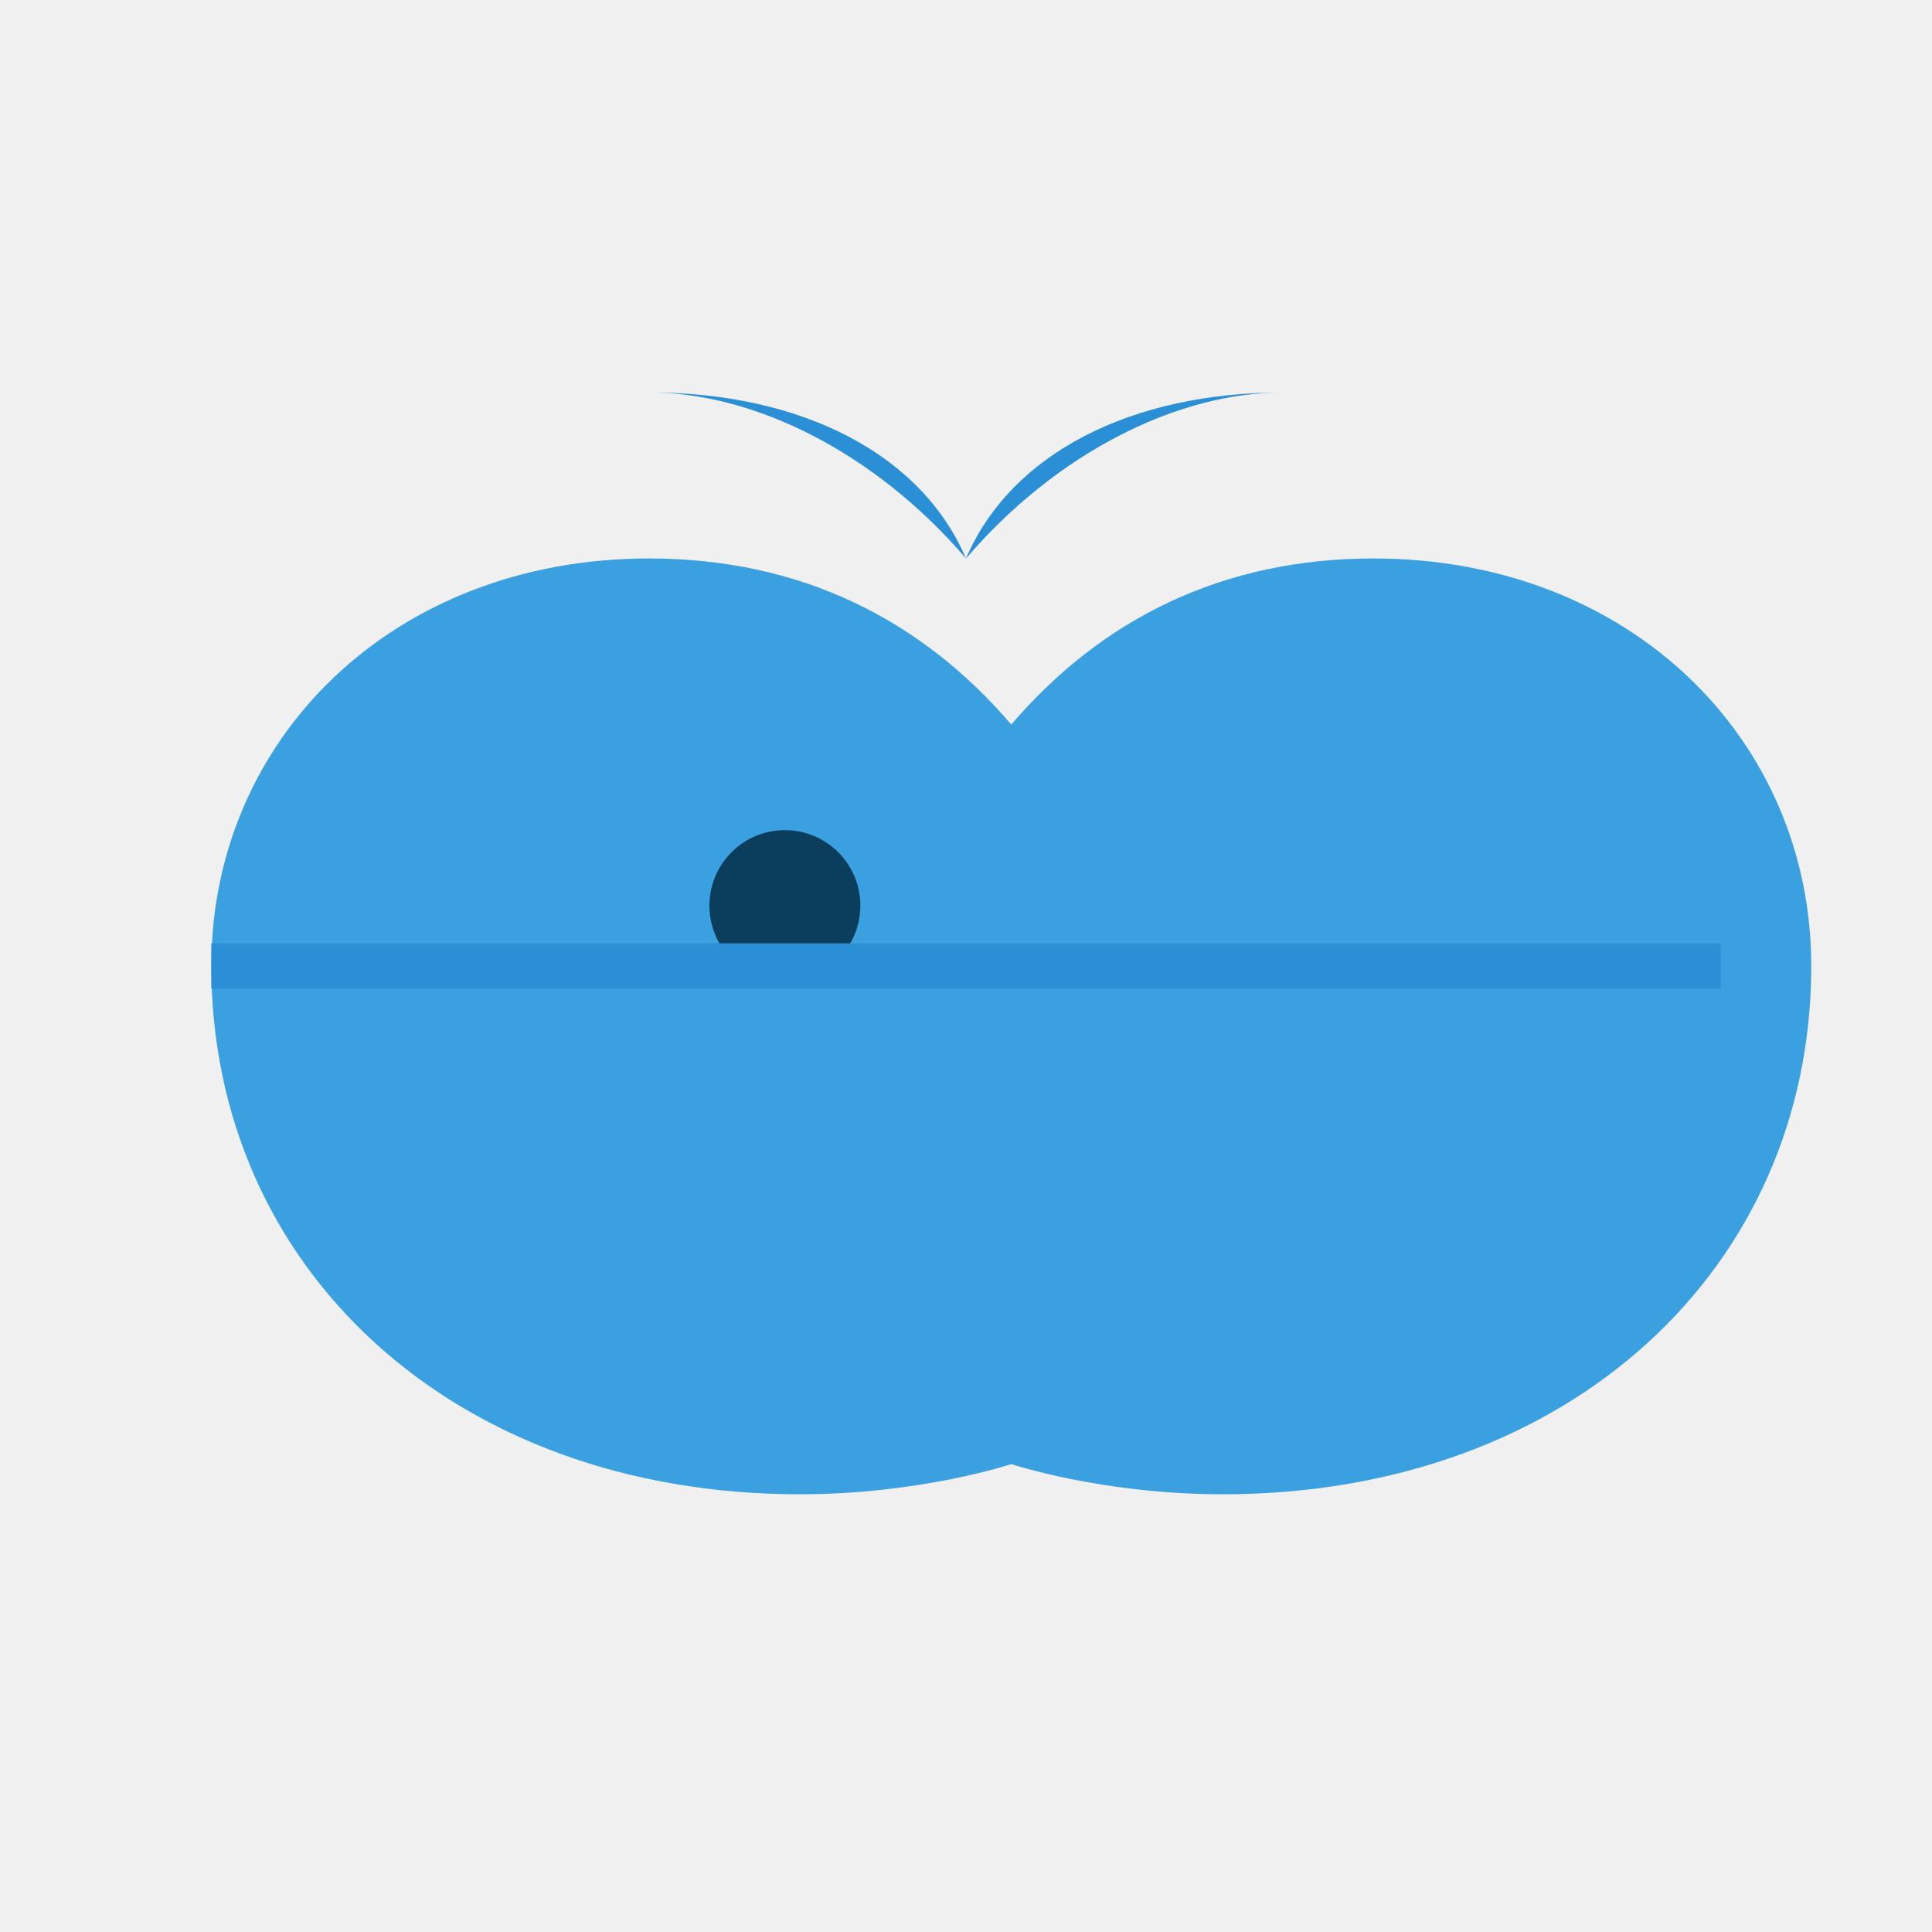
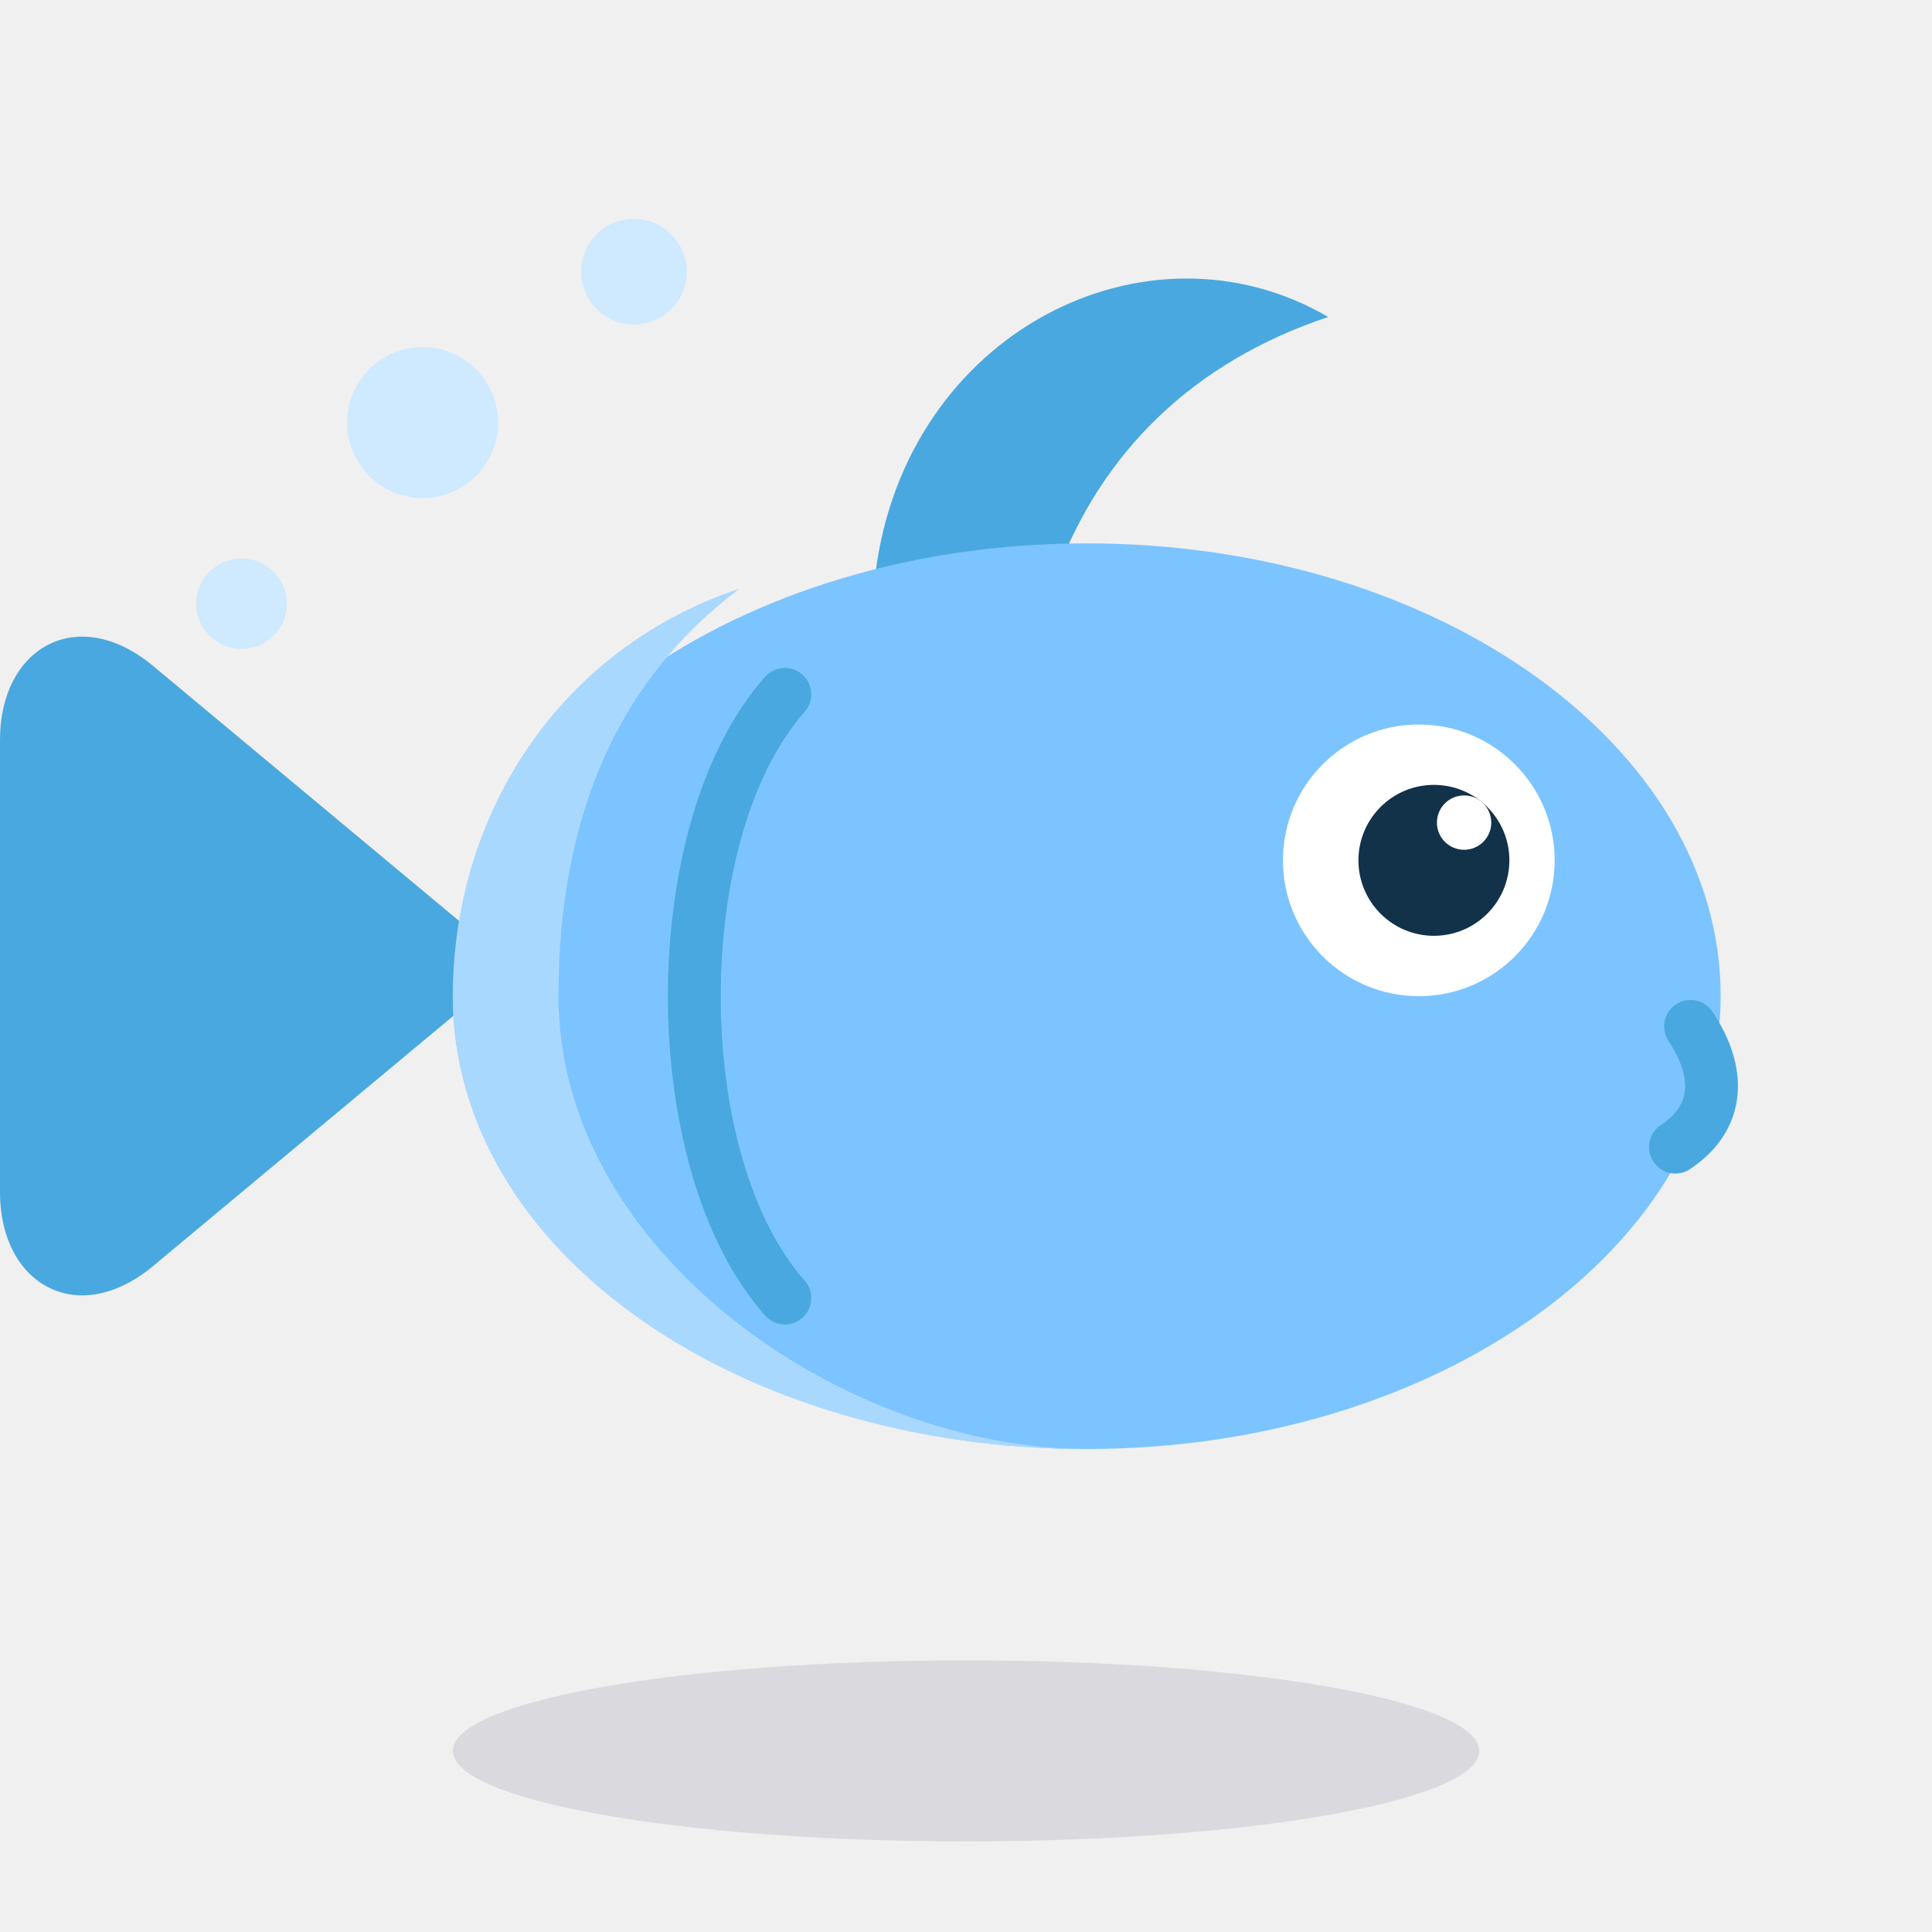
<svg xmlns="http://www.w3.org/2000/svg" viewBox="0 0 128 128" width="128" height="128">
-   <path d="M14 64c0-15 12-27 29-27 10 0 18 4 24 11 6-7 14-11 24-11 17 0 29 12 29 27 0 20-16 35-39 35-8 0-14-2-14-2s-6 2-14 2c-23 0-39-15-39-35z" fill="#3aa0e0" />
-   <circle cx="52" cy="60" r="5" fill="#0b3d5c" />
-   <path d="M14 64h100" stroke="#2b8fd6" stroke-width="3" />
-   <path d="M64 37c-6-7-14-11-21-11 10 0 18 4 21 11z" fill="#2b8fd6" />
-   <path d="M64 37c3-7 11-11 21-11-7 0-15 4-21 11z" fill="#2b8fd6" />
+   <ellipse cx="64" cy="116" rx="34" ry="6" fill="#130F3A" opacity="0.1" />
+   <path d="M34 64 10 44c-5-4-10-1-10 5v30c0 6 5 9 10 5z" fill="#4aa8e0" />
+   <path d="M58 38c2-16 18-24 30-17-9 3-15 9-18 17z" fill="#4aa8e0" />
+   <ellipse cx="72" cy="66" rx="42" ry="30" fill="#7CC4FF" />
+   <path d="M72 96c-23 0-42-13-42-30 0-12 7-23 19-27-8 6-12 15-12 27 0 17 19 30 35 30z" fill="#a9d8ff" />
+   <path d="M52 46c-8 9-8 31 0 40" stroke="#4aa8e0" stroke-width="3.5" fill="none" stroke-linecap="round" />
+   <circle cx="94" cy="57" r="9" fill="#ffffff" />
+   <circle cx="95" cy="57" r="5" fill="#12324a" />
+   <circle cx="97" cy="54.5" r="1.8" fill="#ffffff" />
+   <path d="M112 68c2 3 2 6-1 8" stroke="#4aa8e0" stroke-width="3.5" fill="none" stroke-linecap="round" />
+   <circle cx="28" cy="28" r="5" fill="#cfe9ff" />
+   <circle cx="42" cy="18" r="3.5" fill="#cfe9ff" />
+   <circle cx="16" cy="40" r="3" fill="#cfe9ff" />
</svg>
